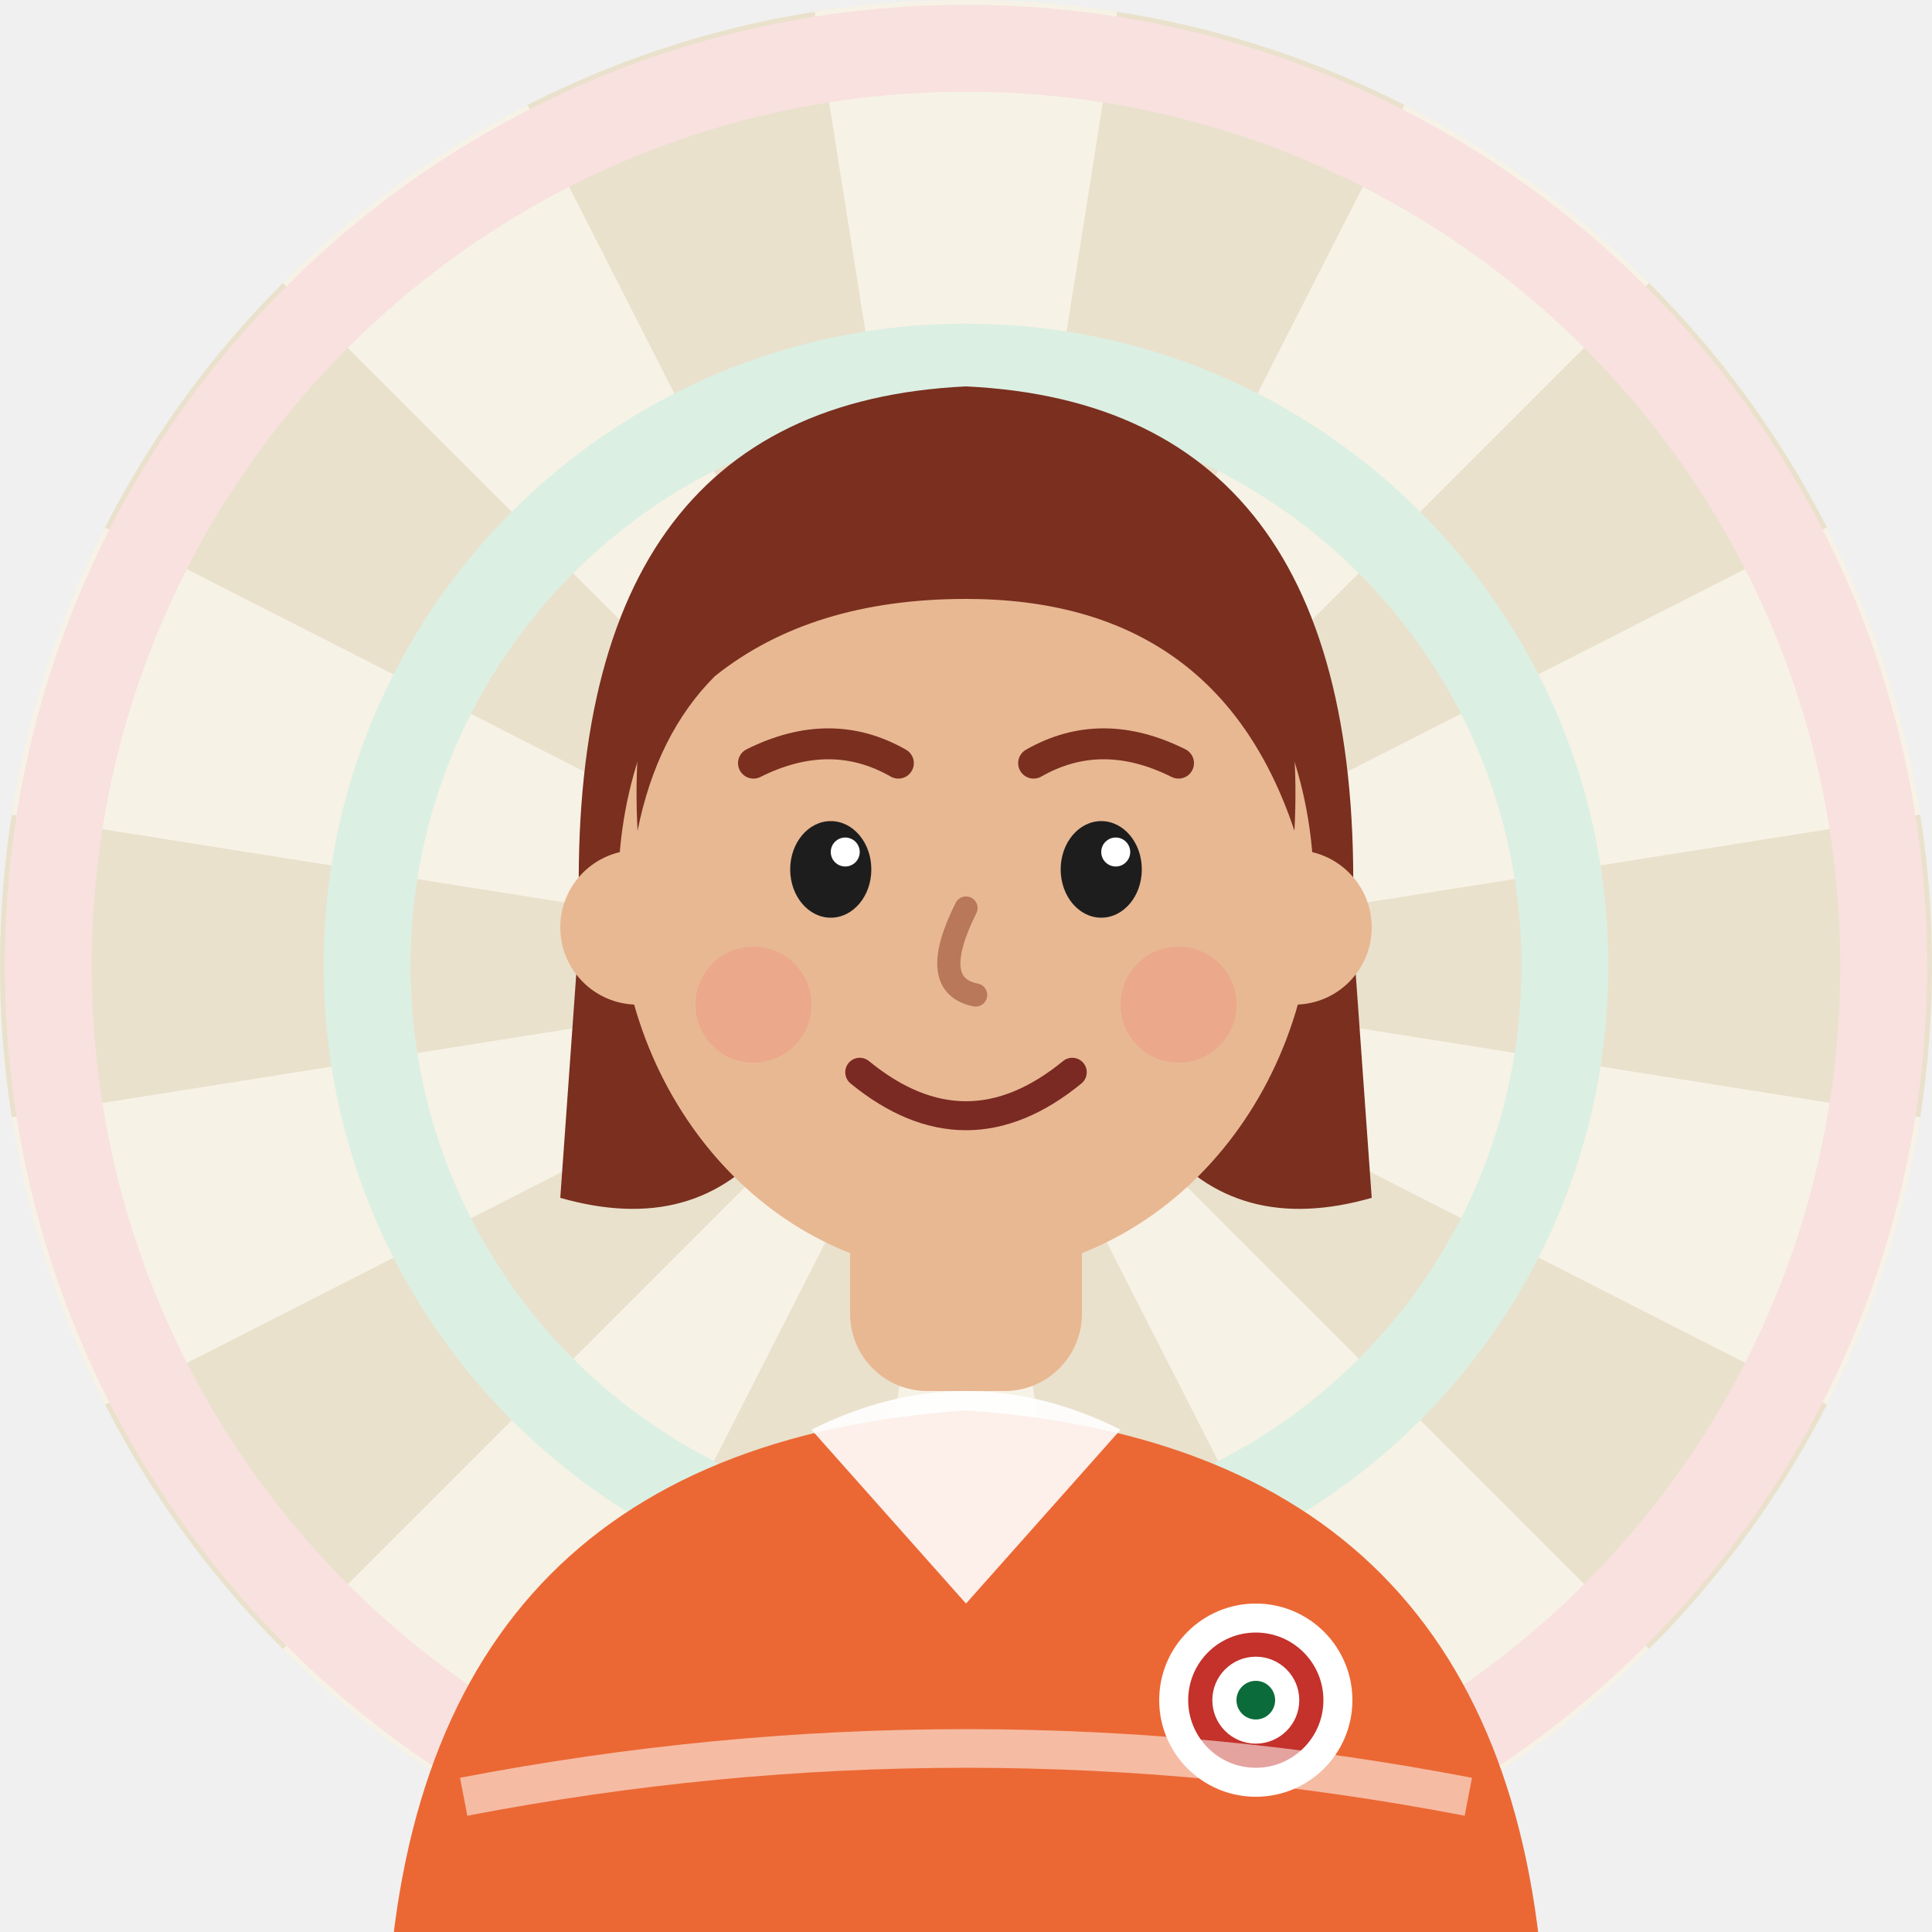
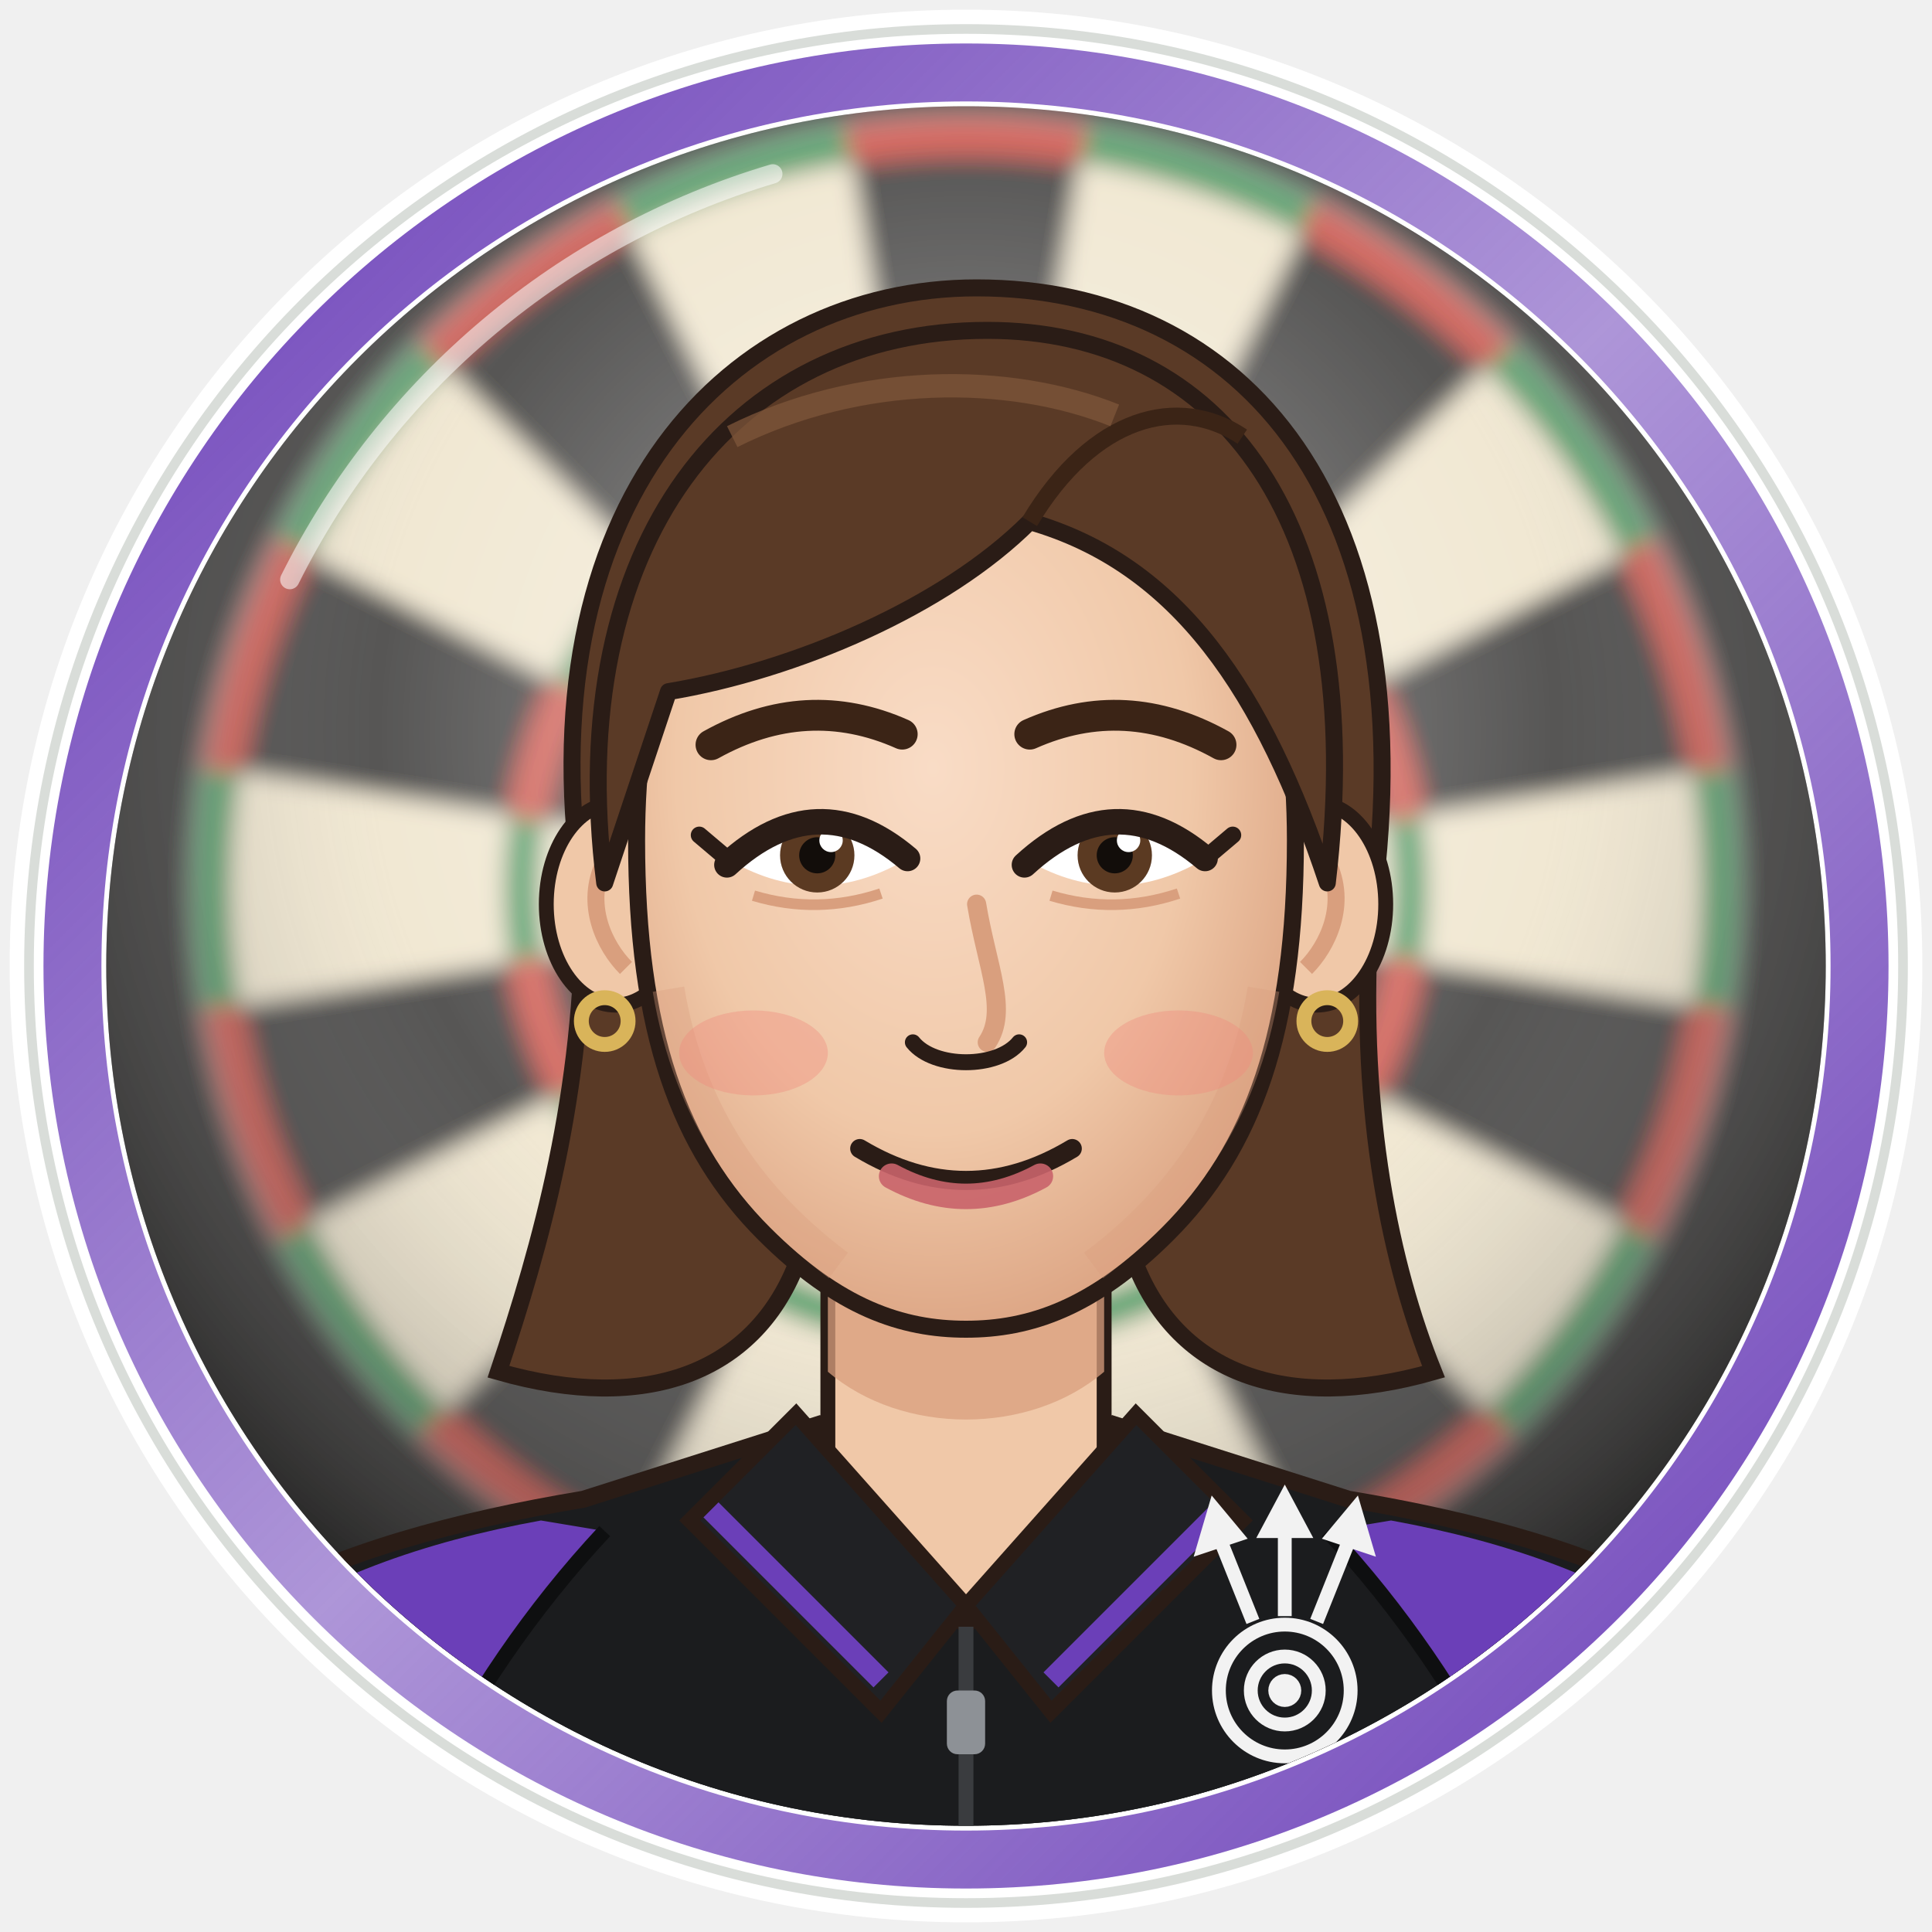
<svg xmlns="http://www.w3.org/2000/svg" viewBox="0 0 200 200" width="200" height="200">
-   <clipPath id="c5">
-     <circle cx="100" cy="100" r="100" />
-   </clipPath>
-   <g clip-path="url(#c5)">
-     <rect x="0" y="0" width="200" height="200" fill="#f4efe2" />
-     <path d="M100,100 L76.5,-48.2 L123.5,-48.2 Z" fill="#f7f2e6" />
-     <path d="M100,100 L123.5,-48.2 L168.1,-33.7 Z" fill="#e9e1cc" />
-     <path d="M100,100 L168.1,-33.7 L206.1,-6.1 Z" fill="#f7f2e6" />
-     <path d="M100,100 L206.1,-6.1 L233.7,31.9 Z" fill="#e9e1cc" />
-     <path d="M100,100 L233.7,31.9 L248.2,76.5 Z" fill="#f7f2e6" />
-     <path d="M100,100 L248.2,76.5 L248.2,123.5 Z" fill="#e9e1cc" />
-     <path d="M100,100 L248.2,123.5 L233.7,168.1 Z" fill="#f7f2e6" />
-     <path d="M100,100 L233.7,168.1 L206.1,206.1 Z" fill="#e9e1cc" />
-     <path d="M100,100 L206.1,206.1 L168.1,233.7 Z" fill="#f7f2e6" />
-     <path d="M100,100 L168.1,233.7 L123.5,248.2 Z" fill="#e9e1cc" />
-     <path d="M100,100 L123.5,248.2 L76.5,248.2 Z" fill="#f7f2e6" />
-     <path d="M100,100 L76.5,248.2 L31.9,233.7 Z" fill="#e9e1cc" />
-     <path d="M100,100 L31.9,233.7 L-6.1,206.1 Z" fill="#f7f2e6" />
-     <path d="M100,100 L-6.1,206.1 L-33.7,168.1 Z" fill="#e9e1cc" />
-     <path d="M100,100 L-33.7,168.1 L-48.2,123.5 Z" fill="#f7f2e6" />
-     <path d="M100,100 L-48.2,123.5 L-48.2,76.5 Z" fill="#e9e1cc" />
-     <path d="M100,100 L-48.2,76.5 L-33.7,31.9 Z" fill="#f7f2e6" />
-     <path d="M100,100 L-33.7,31.9 L-6.1,-6.1 Z" fill="#e9e1cc" />
-     <path d="M100,100 L-6.1,-6.1 L31.9,-33.7 Z" fill="#f7f2e6" />
-     <path d="M100,100 L31.9,-33.7 L76.5,-48.2 Z" fill="#e9e1cc" />
-     <circle cx="100" cy="100" r="62.0" fill="none" stroke="#dcefe3" stroke-width="9" />
-     <circle cx="100" cy="100" r="95.0" fill="none" stroke="#f8e1df" stroke-width="9" />
+   <defs>
+     <clipPath id="in5">
+       <circle cx="100" cy="100" r="89" />
+     </clipPath>
+     <radialGradient id="glow5" cx="50%" cy="38%" r="55%">
+       <stop offset="0" stop-color="#fff" stop-opacity=".55" />
+       <stop offset=".55" stop-color="#fff" stop-opacity=".12" />
+       <stop offset="1" stop-color="#000" stop-opacity=".45" />
+     </radialGradient>
+     <radialGradient id="sk5" cx="45%" cy="40%" r="65%">
+       <stop offset="0" stop-color="#f9dcc6" />
+       <stop offset=".6" stop-color="#f0c8a8" />
+       <stop offset="1" stop-color="#d99f7e" />
+     </radialGradient>
+     <linearGradient id="rim5" x1="0" y1="0" x2="1" y2="1">
+       <stop offset="0" stop-color="#6b3fb8" />
+       <stop offset=".5" stop-color="#6b3fb8" stop-opacity=".55" />
+       <stop offset="1" stop-color="#6b3fb8" />
+     </linearGradient>
+     <filter id="bl5" x="-5%" y="-5%" width="110%" height="110%">
+       <feGaussianBlur stdDeviation="1.1" />
+     </filter>
+   </defs>
+   <circle cx="100" cy="100" r="99" fill="#ffffff" />
+   <circle cx="100" cy="100" r="97" fill="none" stroke="#d9ddd9" stroke-width="1" />
+   <circle cx="100" cy="100" r="92.5" fill="none" stroke="url(#rim5)" stroke-width="6" />
+   <g clip-path="url(#in5)">
+     <g filter="url(#bl5)" opacity=".92">
+       <circle cx="100" cy="92" r="100.0" fill="#151716" />
+       <path d="M100,92 L88.11,16.94 A76.0,76.0 0 0 1 111.89,16.94 Z" fill="#1c1c1c" />
+       <path d="M88.11,16.94 L87.49,12.98 A80,80 0 0 1 112.51,12.98 L111.89,16.94 A76.0,76.0 0 0 0 88.11,16.94 Z" fill="#c8392f" />
+       <path d="M93.12,48.54 L92.49,44.59 A48.0,48.0 0 0 1 107.51,44.59 L106.88,48.54 A44.0,44.0 0 0 0 93.12,48.54 Z" fill="#c8392f" />
+       <path d="M100,92 L111.89,16.94 A76.0,76.0 0 0 1 134.50,24.28 Z" fill="#eee3c8" />
+       <path d="M111.89,16.94 L112.51,12.98 A80,80 0 0 1 136.32,20.72 L134.50,24.28 A76.0,76.0 0 0 0 111.89,16.94 Z" fill="#2e8b4c" />
+       <path d="M106.88,48.54 L107.51,44.59 A48.0,48.0 0 0 1 121.79,49.23 L119.98,52.80 A44.0,44.0 0 0 0 106.88,48.54 Z" fill="#2e8b4c" />
+       <path d="M100,92 L134.50,24.28 A76.0,76.0 0 0 1 153.74,38.26 Z" fill="#1c1c1c" />
+       <path d="M134.50,24.28 L136.32,20.72 A80,80 0 0 1 156.57,35.43 L153.74,38.26 A76.0,76.0 0 0 0 134.50,24.28 Z" fill="#c8392f" />
+       <path d="M119.98,52.80 L121.79,49.23 A48.0,48.0 0 0 1 133.94,58.06 L131.11,60.89 A44.0,44.0 0 0 0 119.98,52.80 Z" fill="#c8392f" />
+       <path d="M100,92 L153.74,38.26 A76.0,76.0 0 0 1 167.72,57.50 Z" fill="#eee3c8" />
+       <path d="M153.74,38.26 L156.57,35.43 A80,80 0 0 1 171.28,55.68 L167.72,57.50 A76.0,76.0 0 0 0 153.74,38.26 Z" fill="#2e8b4c" />
+       <path d="M131.11,60.89 L133.94,58.06 A48.0,48.0 0 0 1 142.77,70.21 L139.20,72.02 A44.0,44.0 0 0 0 131.11,60.89 Z" fill="#2e8b4c" />
+       <path d="M100,92 L167.72,57.50 A76.0,76.0 0 0 1 175.06,80.11 Z" fill="#1c1c1c" />
+       <path d="M167.72,57.50 L171.28,55.68 A80,80 0 0 1 179.02,79.49 L175.06,80.11 A76.0,76.0 0 0 0 167.72,57.50 Z" fill="#c8392f" />
+       <path d="M139.20,72.02 L142.77,70.21 A48.0,48.0 0 0 1 147.41,84.49 L143.46,85.12 A44.0,44.0 0 0 0 139.20,72.02 Z" fill="#c8392f" />
+       <path d="M100,92 L175.06,80.11 A76.0,76.0 0 0 1 175.06,103.89 Z" fill="#eee3c8" />
+       <path d="M175.06,80.11 L179.02,79.49 A80,80 0 0 1 179.02,104.51 L175.06,103.89 A76.0,76.0 0 0 0 175.06,80.11 Z" fill="#2e8b4c" />
+       <path d="M143.46,85.12 L147.41,84.49 A48.0,48.0 0 0 1 147.41,99.51 L143.46,98.88 A44.0,44.0 0 0 0 143.46,85.12 Z" fill="#2e8b4c" />
+       <path d="M100,92 L175.06,103.89 A76.0,76.0 0 0 1 167.72,126.50 Z" fill="#1c1c1c" />
+       <path d="M175.06,103.89 L179.02,104.51 A80,80 0 0 1 171.28,128.32 L167.72,126.50 A76.0,76.0 0 0 0 175.06,103.89 Z" fill="#c8392f" />
+       <path d="M143.46,98.88 L147.41,99.51 A48.0,48.0 0 0 1 142.77,113.79 L139.20,111.98 A44.0,44.0 0 0 0 143.46,98.88 Z" fill="#c8392f" />
+       <path d="M100,92 L167.72,126.50 A76.0,76.0 0 0 1 153.74,145.74 Z" fill="#eee3c8" />
+       <path d="M167.72,126.50 L171.28,128.32 A80,80 0 0 1 156.57,148.57 L153.74,145.74 A76.0,76.0 0 0 0 167.72,126.50 Z" fill="#2e8b4c" />
+       <path d="M139.20,111.98 L142.77,113.79 A48.0,48.0 0 0 1 133.94,125.94 L131.11,123.11 A44.0,44.0 0 0 0 139.20,111.98 Z" fill="#2e8b4c" />
+       <path d="M100,92 L153.74,145.74 A76.0,76.0 0 0 1 134.50,159.72 Z" fill="#1c1c1c" />
+       <path d="M153.74,145.74 L156.57,148.57 A80,80 0 0 1 136.32,163.28 L134.50,159.72 A76.0,76.0 0 0 0 153.74,145.74 Z" fill="#c8392f" />
+       <path d="M131.11,123.11 L133.94,125.94 A48.0,48.0 0 0 1 121.79,134.77 L119.98,131.20 A44.0,44.0 0 0 0 131.11,123.11 Z" fill="#c8392f" />
+       <path d="M100,92 L134.50,159.72 A76.0,76.0 0 0 1 111.89,167.06 Z" fill="#eee3c8" />
+       <path d="M134.50,159.72 L136.32,163.28 A80,80 0 0 1 112.51,171.02 L111.89,167.06 A76.0,76.0 0 0 0 134.50,159.72 Z" fill="#2e8b4c" />
+       <path d="M119.98,131.20 L121.79,134.77 A48.0,48.0 0 0 1 107.51,139.41 L106.88,135.46 A44.0,44.0 0 0 0 119.98,131.20 Z" fill="#2e8b4c" />
+       <path d="M100,92 L111.89,167.06 A76.0,76.0 0 0 1 88.11,167.06 Z" fill="#1c1c1c" />
+       <path d="M111.89,167.06 L112.51,171.02 A80,80 0 0 1 87.49,171.02 L88.11,167.06 A76.0,76.0 0 0 0 111.89,167.06 Z" fill="#c8392f" />
+       <path d="M106.88,135.46 L107.51,139.41 A48.0,48.0 0 0 1 92.49,139.41 L93.12,135.46 A44.0,44.0 0 0 0 106.88,135.46 Z" fill="#c8392f" />
+       <path d="M100,92 L88.11,167.06 A76.0,76.0 0 0 1 65.50,159.72 Z" fill="#eee3c8" />
+       <path d="M88.11,167.06 L87.49,171.02 A80,80 0 0 1 63.68,163.28 L65.50,159.72 A76.0,76.0 0 0 0 88.11,167.06 Z" fill="#2e8b4c" />
+       <path d="M93.12,135.46 L92.49,139.41 A48.0,48.0 0 0 1 78.21,134.77 L80.02,131.20 A44.0,44.0 0 0 0 93.12,135.46 Z" fill="#2e8b4c" />
+       <path d="M100,92 L65.50,159.72 A76.0,76.0 0 0 1 46.26,145.74 Z" fill="#1c1c1c" />
+       <path d="M65.50,159.72 L63.68,163.28 A80,80 0 0 1 43.43,148.57 L46.26,145.74 A76.0,76.0 0 0 0 65.50,159.72 Z" fill="#c8392f" />
+       <path d="M80.02,131.20 L78.21,134.77 A48.0,48.0 0 0 1 66.06,125.94 L68.89,123.11 A44.0,44.0 0 0 0 80.02,131.20 Z" fill="#c8392f" />
+       <path d="M100,92 L46.26,145.74 A76.0,76.0 0 0 1 32.28,126.50 Z" fill="#eee3c8" />
+       <path d="M46.26,145.74 L43.43,148.57 A80,80 0 0 1 28.72,128.32 L32.28,126.50 A76.0,76.0 0 0 0 46.26,145.74 Z" fill="#2e8b4c" />
+       <path d="M68.89,123.11 L66.06,125.94 A48.0,48.0 0 0 1 57.23,113.79 L60.80,111.98 A44.0,44.0 0 0 0 68.89,123.11 Z" fill="#2e8b4c" />
+       <path d="M100,92 L32.28,126.50 A76.0,76.0 0 0 1 24.94,103.89 Z" fill="#1c1c1c" />
+       <path d="M32.28,126.50 L28.72,128.32 A80,80 0 0 1 20.98,104.51 L24.94,103.89 A76.0,76.0 0 0 0 32.28,126.50 Z" fill="#c8392f" />
+       <path d="M60.80,111.98 L57.23,113.79 A48.0,48.0 0 0 1 52.59,99.51 L56.54,98.88 A44.0,44.0 0 0 0 60.80,111.98 Z" fill="#c8392f" />
+       <path d="M100,92 L24.94,103.89 A76.0,76.0 0 0 1 24.94,80.11 Z" fill="#eee3c8" />
+       <path d="M24.94,103.89 L20.98,104.51 A80,80 0 0 1 20.98,79.49 L24.94,80.11 A76.0,76.0 0 0 0 24.94,103.89 Z" fill="#2e8b4c" />
+       <path d="M56.54,98.88 L52.59,99.51 A48.0,48.0 0 0 1 52.59,84.49 L56.54,85.12 A44.0,44.0 0 0 0 56.54,98.88 Z" fill="#2e8b4c" />
+       <path d="M100,92 L24.94,80.11 A76.0,76.0 0 0 1 32.28,57.50 Z" fill="#1c1c1c" />
+       <path d="M24.94,80.11 L20.98,79.49 A80,80 0 0 1 28.72,55.68 L32.28,57.50 A76.0,76.0 0 0 0 24.94,80.11 Z" fill="#c8392f" />
+       <path d="M56.54,85.12 L52.59,84.49 A48.0,48.0 0 0 1 57.23,70.21 L60.80,72.02 A44.0,44.0 0 0 0 56.54,85.12 Z" fill="#c8392f" />
+       <path d="M100,92 L32.28,57.50 A76.0,76.0 0 0 1 46.26,38.26 Z" fill="#eee3c8" />
+       <path d="M32.28,57.50 L28.72,55.68 A80,80 0 0 1 43.43,35.43 L46.26,38.26 A76.0,76.0 0 0 0 32.28,57.50 Z" fill="#2e8b4c" />
+       <path d="M60.80,72.02 L57.23,70.21 A48.0,48.0 0 0 1 66.06,58.06 L68.89,60.89 A44.0,44.0 0 0 0 60.80,72.02 Z" fill="#2e8b4c" />
+       <path d="M100,92 L46.26,38.26 A76.0,76.0 0 0 1 65.50,24.28 Z" fill="#1c1c1c" />
+       <path d="M46.26,38.26 L43.43,35.43 A80,80 0 0 1 63.68,20.72 L65.50,24.28 A76.0,76.0 0 0 0 46.26,38.26 Z" fill="#c8392f" />
+       <path d="M68.89,60.89 L66.06,58.06 A48.0,48.0 0 0 1 78.21,49.23 L80.02,52.80 A44.0,44.0 0 0 0 68.89,60.89 Z" fill="#c8392f" />
+       <path d="M100,92 L65.50,24.28 A76.0,76.0 0 0 1 88.11,16.94 Z" fill="#eee3c8" />
+       <path d="M65.50,24.28 L63.68,20.72 A80,80 0 0 1 87.49,12.98 L88.11,16.94 A76.0,76.0 0 0 0 65.50,24.28 Z" fill="#2e8b4c" />
+       <path d="M80.02,52.80 L78.21,49.23 A48.0,48.0 0 0 1 92.49,44.59 L93.12,48.54 A44.0,44.0 0 0 0 80.02,52.80 Z" fill="#2e8b4c" />
+       <circle cx="100" cy="92" r="7.2" fill="#2e8b4c" />
+       <circle cx="100" cy="92" r="3.2" fill="#c8392f" />
+       <circle cx="100" cy="92" r="80.0" fill="none" stroke="#9aa09c" stroke-width="0.8" opacity=".6" />
+     </g>
+     <rect x="0" y="0" width="200" height="200" fill="#e9e4d6" opacity=".10" />
+     <rect x="0" y="0" width="200" height="200" fill="url(#glow5)" />
+     <g transform="translate(100 98) scale(1.1) translate(-100 -96)">
+       <path d="M64 92 C58 54 78 34 101 34 C126 34 144 54 138 94 C137 112 140 126 144 136 C130 140 120 136 116 126 L84 126 C80 136 70 140 56 136 C60 124 64 110 64 92 Z" fill="#5a3a26" stroke="#2a1c16" stroke-width="1.6" />
+       <path d="M14 200 L16 178 C20 160 40 152 64 148 L86 141 L100 158 L114 141 L136 148 C160 152 180 160 184 178 L186 200 Z" fill="#1b1c1e" stroke="#2a1c16" stroke-width="1.6" />
+       <path d="M16 186 C20 164 38 154 60 150 L66 151 C52 166 44 184 40 200 L14 200 Z" fill="#6b3fb8" />
+       <path d="M184 186 C180 164 162 154 140 150 L134 151 C148 166 156 184 160 200 L186 200 Z" fill="#6b3fb8" />
+       <path d="M40 200 C44 184 52 166 66 151" stroke="#0e0f10" stroke-width="1.4" fill="none" />
+       <path d="M160 200 C156 184 148 166 134 151" stroke="#0e0f10" stroke-width="1.4" fill="none" />
+       <path d="M87 118 L87 146 L100 160 L113 146 L113 118 Z" fill="#f0c8a8" stroke="#2a1c16" stroke-width="1.4" />
+       <path d="M87 124 C94 134 106 134 113 124 L113 136 C106 142 94 142 87 136 Z" fill="#d99f7e" opacity=".75" />
+       <path d="M84 140 L74 150 L92 168 L100 158 Z" fill="#202124" stroke="#2a1c16" stroke-width="1.4" />
+       <path d="M116 140 L126 150 L108 168 L100 158 Z" fill="#202124" stroke="#2a1c16" stroke-width="1.4" />
+       <path d="M76 149 L92 165" stroke="#6b3fb8" stroke-width="2" />
+       <path d="M124 149 L108 165" stroke="#6b3fb8" stroke-width="2" />
+       <path d="M100 160 L100 196" stroke="#3a3c3f" stroke-width="1.4" />
+       <rect x="98.2" y="166" width="3.6" height="6" rx="1" fill="#8d9196" />
+       <g transform="translate(130 166)" fill="none" stroke="#f2f2f2" stroke-width="1.3">
+         <circle r="6.2" />
+         <circle r="3.2" />
+         <circle r="0.9" fill="#f2f2f2" />
+         <path d="M0 -7 L0 -15 M-3 -6.5 L-6 -14 M3 -6.5 L6 -14" />
+         <path d="M-1.6 -15 L0 -18 L1.6 -15 Z M-7.6 -13.6 L-6.6 -17 L-4.6 -14.6 Z M7.6 -13.6 L6.6 -17 L4.6 -14.6 Z" fill="#f2f2f2" />
+       </g>
+       <ellipse cx="67" cy="92" rx="6.5" ry="9.5" fill="#f0c8a8" stroke="#2a1c16" stroke-width="1.4" />
+       <ellipse cx="133" cy="92" rx="6.5" ry="9.5" fill="#f0c8a8" stroke="#2a1c16" stroke-width="1.4" />
+       <path d="M66 88 C64 92 66 96 68 98" stroke="#d99f7e" stroke-width="1.6" fill="none" />
+       <path d="M134 88 C136 92 134 96 132 98" stroke="#d99f7e" stroke-width="1.6" fill="none" />
+       <circle cx="66" cy="103" r="2.2" fill="none" stroke="#d9b45a" stroke-width="1.4" />
+       <circle cx="134" cy="103" r="2.2" fill="none" stroke="#d9b45a" stroke-width="1.4" />
+       <path d="M69 86 C69 58 83 44 100 44 C117 44 131 58 131 86 C131 104 127 115 119 123 C112 130 106 132 100 132 C94 132 88 130 81 123 C73 115 69 104 69 86 Z" fill="url(#sk5)" stroke="#2a1c16" stroke-width="1.6" />
+       <path d="M72 100 C74 112 80 120 88 126" stroke="#d99f7e" stroke-width="3" fill="none" opacity=".35" />
+       <path d="M128 100 C126 112 120 120 112 126" stroke="#d99f7e" stroke-width="3" fill="none" opacity=".35" />
+       <ellipse cx="80" cy="106" rx="7" ry="4" fill="#ee8a7c" opacity="0.38" />
+       <ellipse cx="120" cy="106" rx="7" ry="4" fill="#ee8a7c" opacity="0.38" />
+       <path d="M78 88 Q86 81.5 94 88 Q86 92.5 78 88 Z" fill="#fff" />
+       <circle cx="86" cy="87.4" r="3.5" fill="#5b3a22" />
+       <circle cx="86" cy="87.4" r="1.7" fill="#120d0a" />
+       <circle cx="87.3" cy="86" r="1.1" fill="#fff" />
+       <path d="M77.5 88.3 Q86 80.5 94.5 87.7" stroke="#2a1c16" stroke-width="2.4" fill="none" stroke-linecap="round" />
+       <path d="M80 91.2 Q86 93 92 91" stroke="#d99f7e" stroke-width="1" fill="none" />
+       <path d="M77.5 87.7 l-2.6 -2.2" stroke="#2a1c16" stroke-width="1.6" stroke-linecap="round" />
+       <path d="M106 88 Q114 81.5 122 88 Q114 92.5 106 88 Z" fill="#fff" />
+       <circle cx="114" cy="87.4" r="3.5" fill="#5b3a22" />
+       <circle cx="114" cy="87.4" r="1.7" fill="#120d0a" />
+       <circle cx="115.3" cy="86" r="1.1" fill="#fff" />
+       <path d="M105.5 88.3 Q114 80.5 122.5 87.7" stroke="#2a1c16" stroke-width="2.4" fill="none" stroke-linecap="round" />
+       <path d="M108 91.2 Q114 93 120 91" stroke="#d99f7e" stroke-width="1" fill="none" />
+       <path d="M122.5 87.7 l2.6 -2.2" stroke="#2a1c16" stroke-width="1.6" stroke-linecap="round" />
+       <path d="M76 77 Q85 72 94 76" stroke="#3b2416" stroke-width="2.9" fill="none" stroke-linecap="round" />
+       <path d="M106 76 Q115 72 124 77" stroke="#3b2416" stroke-width="2.9" fill="none" stroke-linecap="round" />
+       <path d="M101 92 C102 98 104 102 102 105" stroke="#d99f7e" stroke-width="1.8" fill="none" stroke-linecap="round" />
+       <path d="M95 105 C97 107.5 103 107.5 105 105" stroke="#2a1c16" stroke-width="1.5" fill="none" stroke-linecap="round" />
+       <path d="M90 115 Q100 121 110 115" stroke="#2a1c16" stroke-width="1.8" fill="none" stroke-linecap="round" />
+       <path d="M93 117.6 Q100 121.4 107 117.6" stroke="#c9636a" stroke-width="2.4" fill="none" opacity="0.9" stroke-linecap="round" />
+       <path d="M66 90 C62 58 78 38 102 38 C124 38 138 56 134 90 C128 72 120 60 106 56 C98 64 84 70 72 72 C70 78 68 84 66 90 Z" fill="#5a3a26" stroke="#2a1c16" stroke-width="1.6" stroke-linejoin="round" />
+       <path d="M106 56 C112 46 120 44 126 48" stroke="#3b2416" stroke-width="1.6" fill="none" />
+       <path d="M78 48 C90 42 104 42 114 46" stroke="#7d5539" stroke-width="2.2" fill="none" opacity=".75" />
+     </g>
  </g>
-   <path d="M60 96 Q58 42 100 40 Q142 42 140 96 L142 124 Q128 128 120 118 L80 118 Q72 128 58 124 Z" fill="#7a2f1f" />
-   <path d="M40 210 Q42 150 100 146 Q158 150 160 210 Z" fill="#eb6834" />
-   <path d="M84 148 L100 166 L116 148 Q108 144 100 144 Q92 144 84 148 Z" fill="#fff" opacity=".9" />
-   <g transform="translate(130 176)">
-     <circle r="10" fill="#fff" />
-     <circle r="7" fill="#c4322b" />
-     <circle r="4.5" fill="#fff" />
-     <circle r="2" fill="#0b6b3a" />
-   </g>
-   <path d="M48 186 Q100 176 152 186" stroke="#fff" stroke-width="4" fill="none" opacity=".55" />
-   <rect x="88" y="120" width="24" height="24" rx="8" fill="#e8b893" />
-   <circle cx="66" cy="96" r="8" fill="#e8b893" />
-   <circle cx="134" cy="96" r="8" fill="#e8b893" />
-   <ellipse cx="100" cy="92" rx="36" ry="40" fill="#e8b893" />
-   <circle cx="78" cy="104" r="6" fill="#f08a7a" opacity=".35" />
-   <circle cx="122" cy="104" r="6" fill="#f08a7a" opacity=".35" />
-   <ellipse cx="86" cy="90" rx="4.2" ry="5" fill="#1d1d1d" />
-   <ellipse cx="114" cy="90" rx="4.2" ry="5" fill="#1d1d1d" />
-   <circle cx="87.5" cy="88.2" r="1.5" fill="#fff" />
-   <circle cx="115.5" cy="88.2" r="1.5" fill="#fff" />
-   <path d="M78 79 Q86 75 93 79" stroke="#7a2f1f" stroke-width="3.2" fill="none" stroke-linecap="round" />
-   <path d="M107 79 Q114 75 122 79" stroke="#7a2f1f" stroke-width="3.2" fill="none" stroke-linecap="round" />
-   <path d="M100 94 Q96 102 101 103" stroke="#b9785a" stroke-width="2.4" fill="none" stroke-linecap="round" />
-   <path d="M89 111 Q100 120 111 111" stroke="#7a2a22" stroke-width="3" fill="none" stroke-linecap="round" />
-   <path d="M66 86 Q64 48 100 46 Q136 48 134 86 Q126 62 100 62 Q84 62 74 70 Q68 76 66 86 Z" fill="#7a2f1f" />
+   <path d="M30 60 A82 82 0 0 1 80 18" stroke="#fff" stroke-width="2" fill="none" opacity=".55" stroke-linecap="round" />
</svg>
